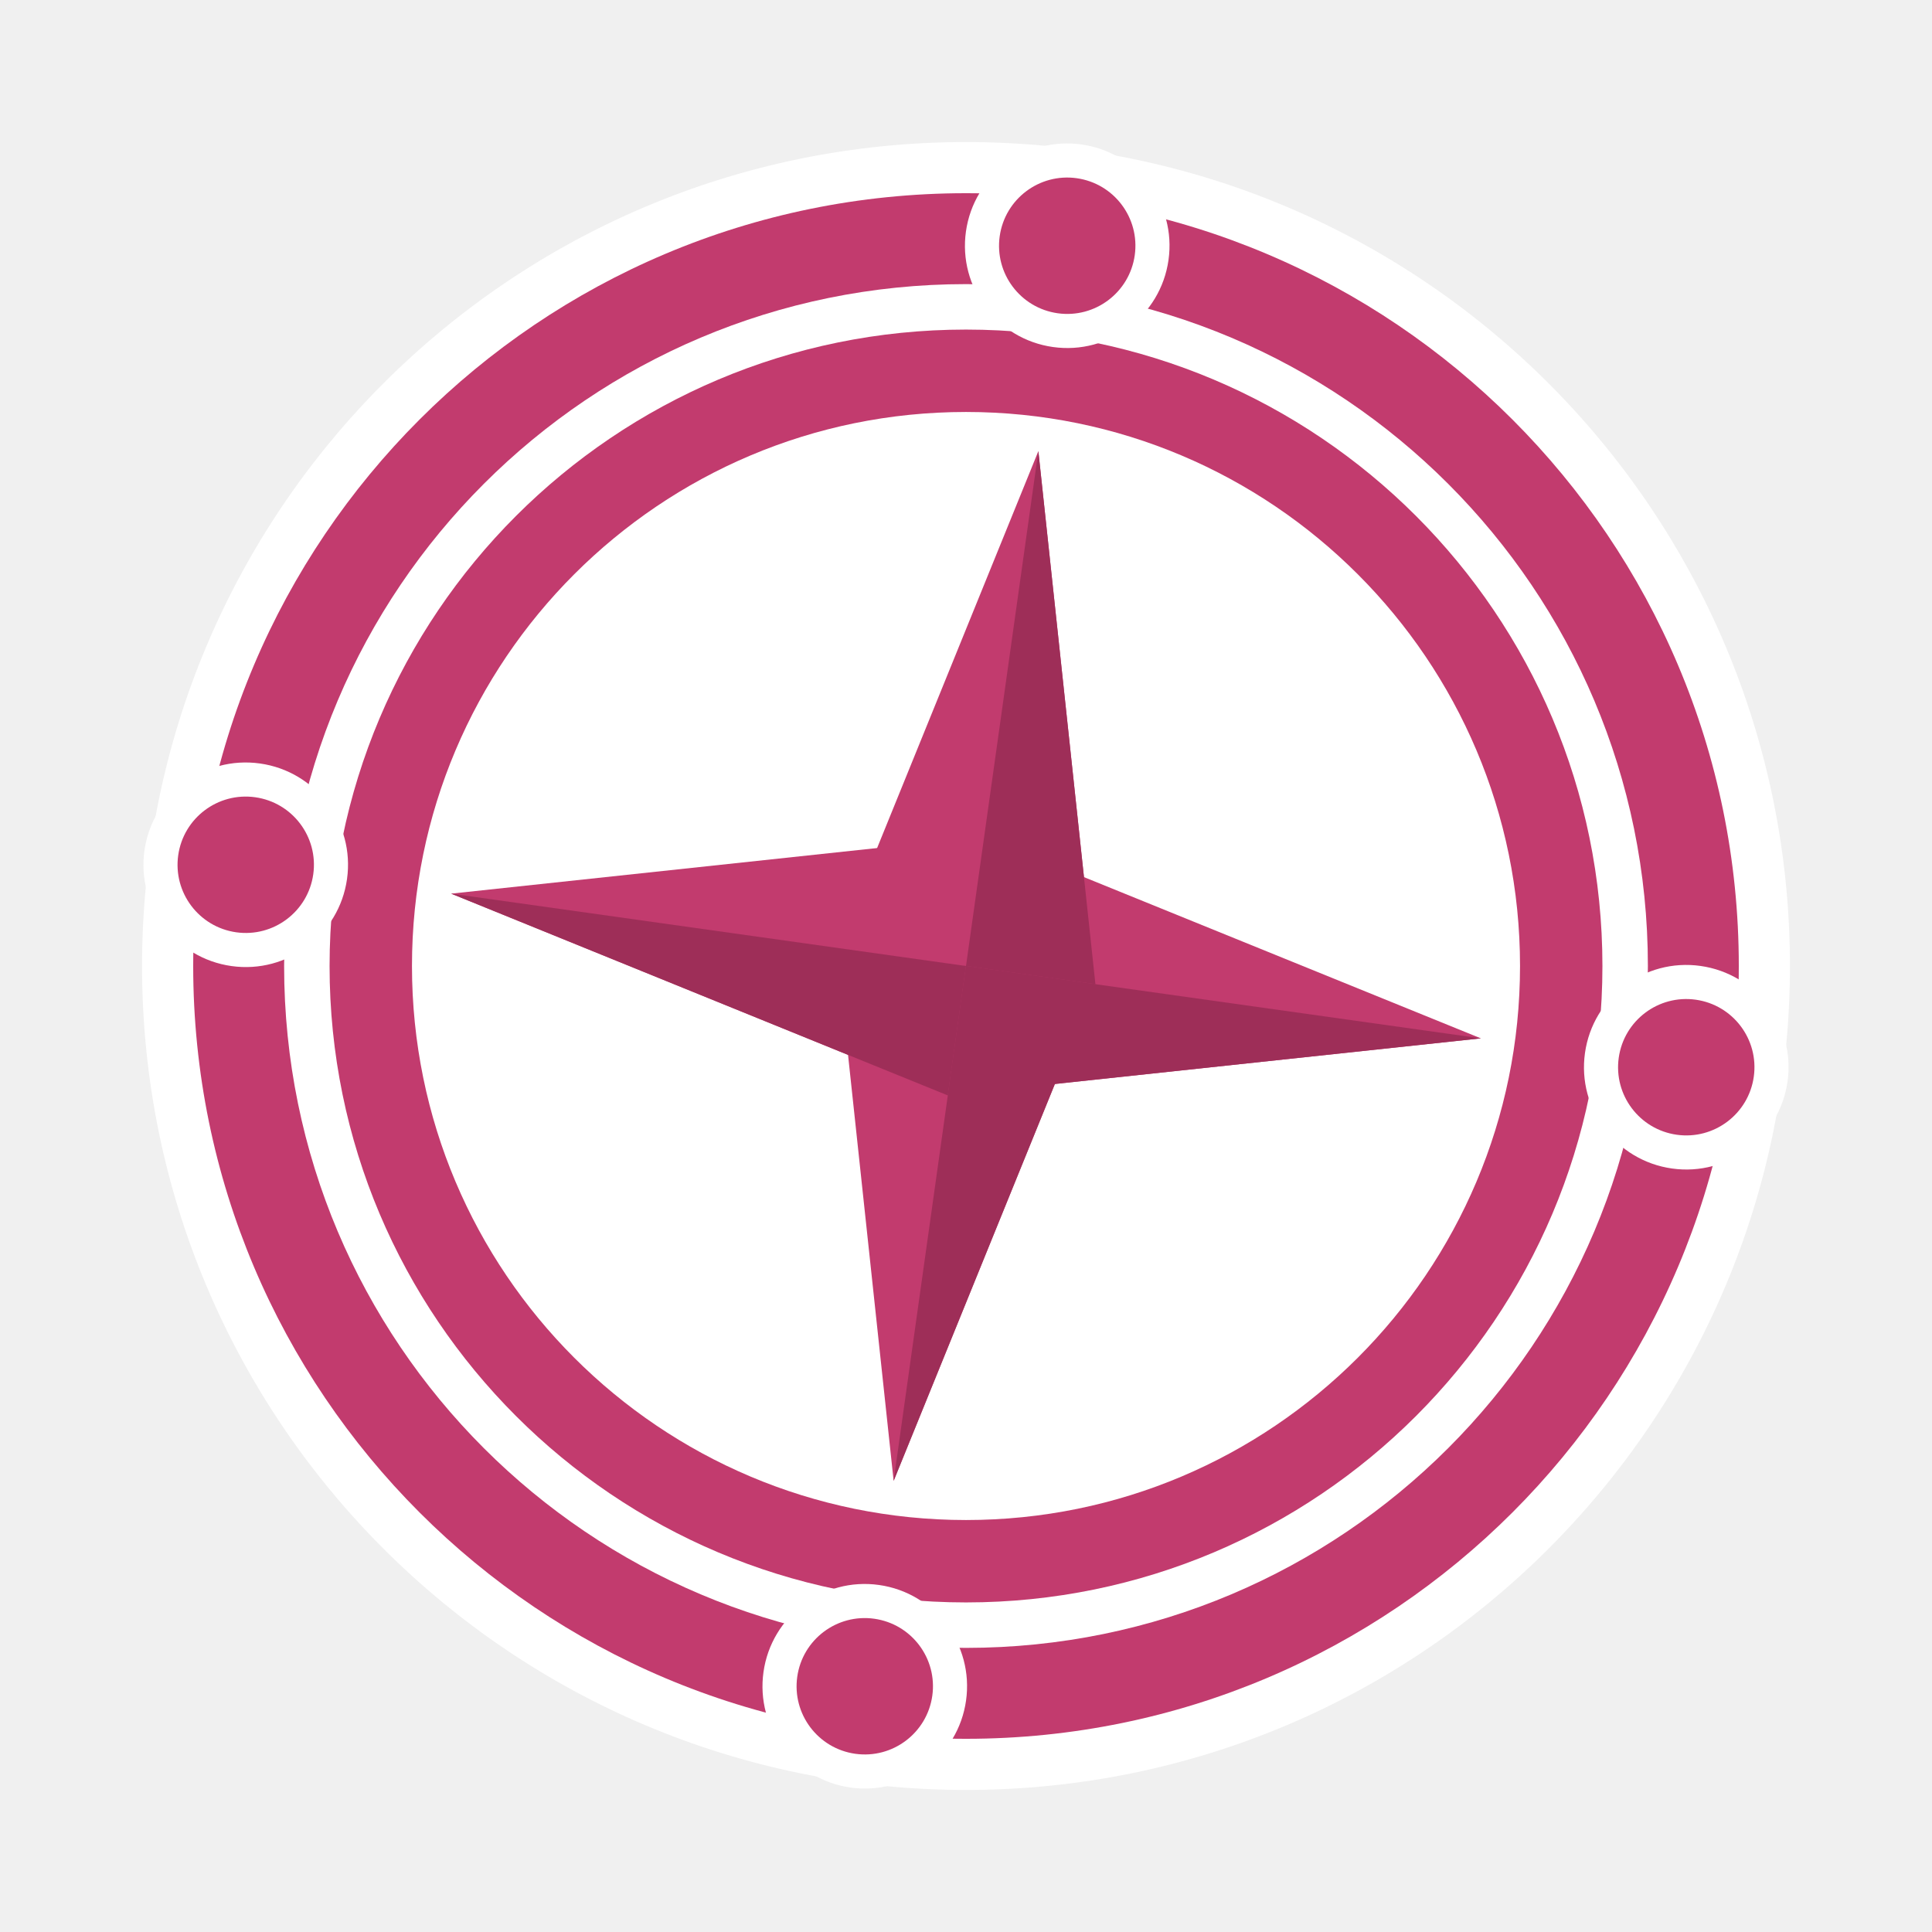
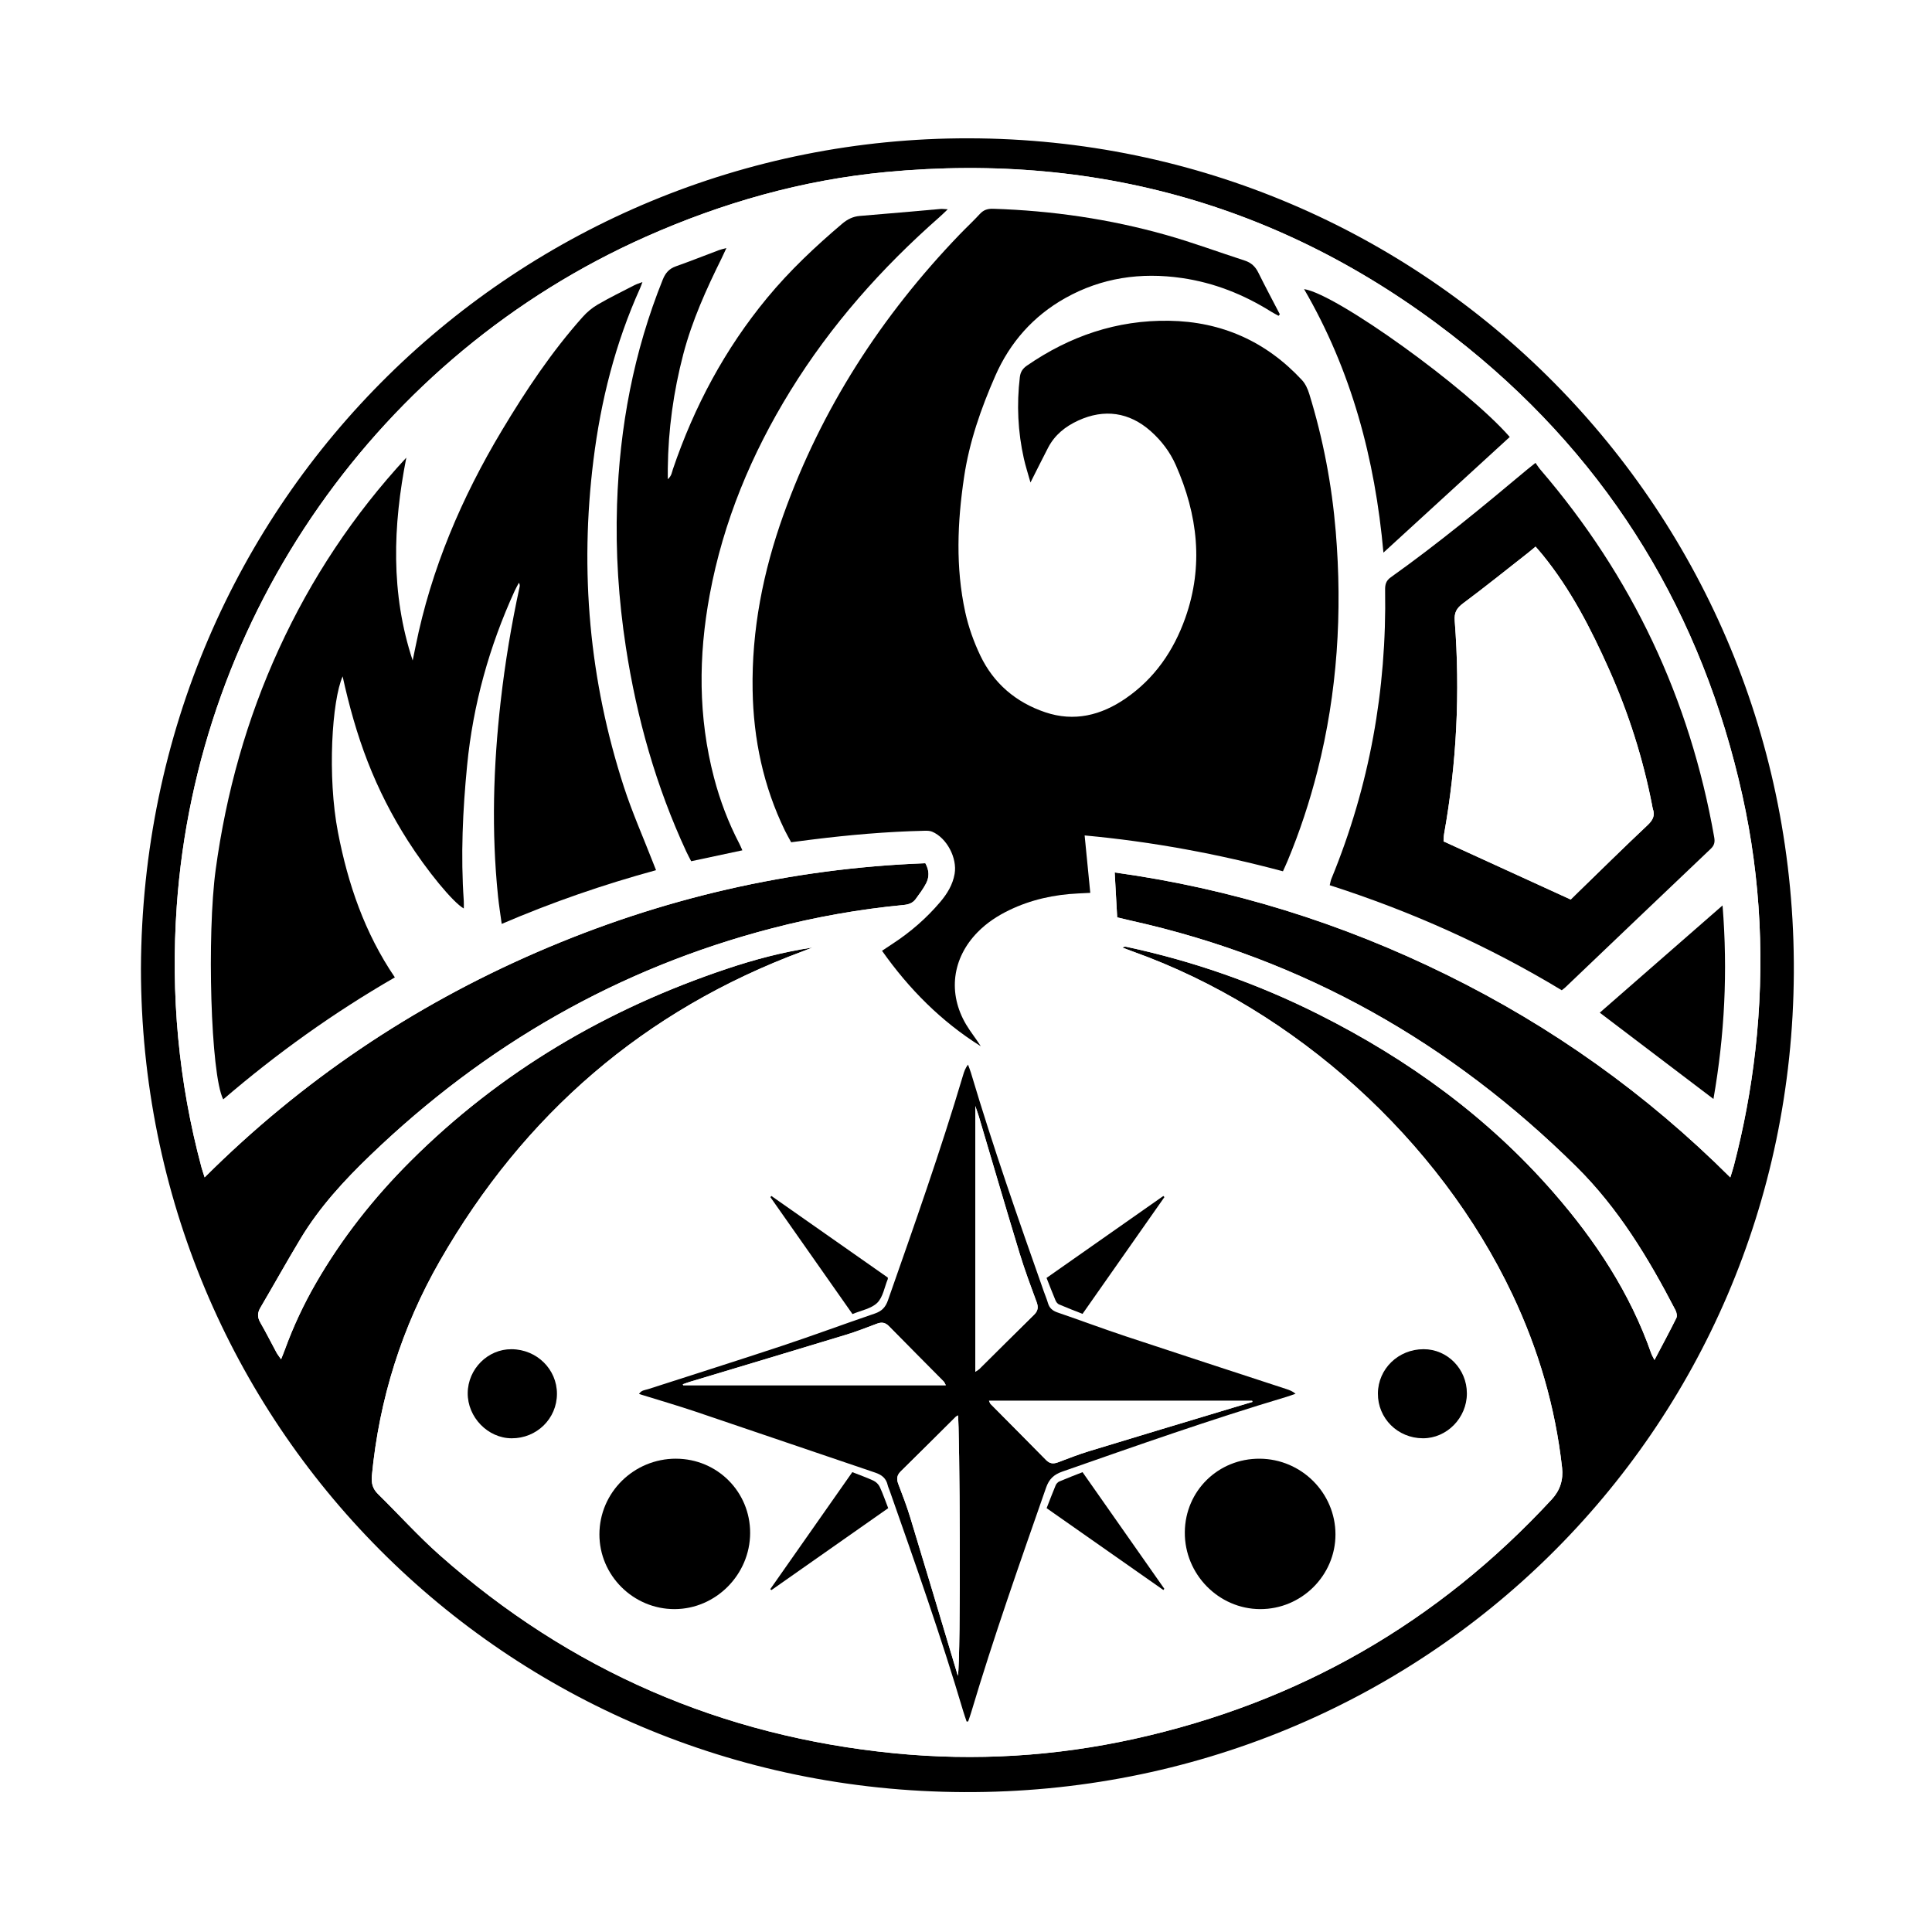
- <svg xmlns="http://www.w3.org/2000/svg" width="100%" viewBox="0 0 680 680" role="img">
-   <g transform="translate(340,340)" style="fill:rgb(0, 0, 0);stroke:none;color:rgb(0, 0, 0);stroke-width:1px;stroke-linecap:butt;stroke-linejoin:miter;opacity:1;font-family:&quot;Anthropic Sans&quot;, -apple-system, BlinkMacSystemFont, &quot;Segoe UI&quot;, sans-serif;font-size:16px;font-weight:400;text-anchor:start;dominant-baseline:auto">
-     <circle cx="0" cy="0" r="290" fill="white" style="fill:rgb(255, 255, 255);stroke:none;color:rgb(0, 0, 0);stroke-width:1px;stroke-linecap:butt;stroke-linejoin:miter;opacity:1;font-family:&quot;Anthropic Sans&quot;, -apple-system, BlinkMacSystemFont, &quot;Segoe UI&quot;, sans-serif;font-size:16px;font-weight:400;text-anchor:start;dominant-baseline:auto" />
-     <circle cx="0" cy="0" r="272" fill="#C23B6E" style="fill:rgb(194, 59, 110);stroke:none;color:rgb(0, 0, 0);stroke-width:1px;stroke-linecap:butt;stroke-linejoin:miter;opacity:1;font-family:&quot;Anthropic Sans&quot;, -apple-system, BlinkMacSystemFont, &quot;Segoe UI&quot;, sans-serif;font-size:16px;font-weight:400;text-anchor:start;dominant-baseline:auto" />
-     <circle cx="0" cy="0" r="240" fill="white" style="fill:rgb(255, 255, 255);stroke:none;color:rgb(0, 0, 0);stroke-width:1px;stroke-linecap:butt;stroke-linejoin:miter;opacity:1;font-family:&quot;Anthropic Sans&quot;, -apple-system, BlinkMacSystemFont, &quot;Segoe UI&quot;, sans-serif;font-size:16px;font-weight:400;text-anchor:start;dominant-baseline:auto" />
-     <circle cx="0" cy="0" r="224" fill="#C23B6E" style="fill:rgb(194, 59, 110);stroke:none;color:rgb(0, 0, 0);stroke-width:1px;stroke-linecap:butt;stroke-linejoin:miter;opacity:1;font-family:&quot;Anthropic Sans&quot;, -apple-system, BlinkMacSystemFont, &quot;Segoe UI&quot;, sans-serif;font-size:16px;font-weight:400;text-anchor:start;dominant-baseline:auto" />
-     <circle cx="0" cy="0" r="195" fill="white" style="fill:rgb(255, 255, 255);stroke:none;color:rgb(0, 0, 0);stroke-width:1px;stroke-linecap:butt;stroke-linejoin:miter;opacity:1;font-family:&quot;Anthropic Sans&quot;, -apple-system, BlinkMacSystemFont, &quot;Segoe UI&quot;, sans-serif;font-size:16px;font-weight:400;text-anchor:start;dominant-baseline:auto" />
-     <g transform="rotate(8)" style="fill:rgb(0, 0, 0);stroke:none;color:rgb(0, 0, 0);stroke-width:1px;stroke-linecap:butt;stroke-linejoin:miter;opacity:1;font-family:&quot;Anthropic Sans&quot;, -apple-system, BlinkMacSystemFont, &quot;Segoe UI&quot;, sans-serif;font-size:16px;font-weight:400;text-anchor:start;dominant-baseline:auto">
-       <circle cx="0" cy="-256" r="36" fill="white" style="fill:rgb(255, 255, 255);stroke:none;color:rgb(0, 0, 0);stroke-width:1px;stroke-linecap:butt;stroke-linejoin:miter;opacity:1;font-family:&quot;Anthropic Sans&quot;, -apple-system, BlinkMacSystemFont, &quot;Segoe UI&quot;, sans-serif;font-size:16px;font-weight:400;text-anchor:start;dominant-baseline:auto" />
-       <circle cx="0" cy="-256" r="24" fill="#C23B6E" style="fill:rgb(194, 59, 110);stroke:none;color:rgb(0, 0, 0);stroke-width:1px;stroke-linecap:butt;stroke-linejoin:miter;opacity:1;font-family:&quot;Anthropic Sans&quot;, -apple-system, BlinkMacSystemFont, &quot;Segoe UI&quot;, sans-serif;font-size:16px;font-weight:400;text-anchor:start;dominant-baseline:auto" />
-       <circle cx="0" cy="256" r="36" fill="white" style="fill:rgb(255, 255, 255);stroke:none;color:rgb(0, 0, 0);stroke-width:1px;stroke-linecap:butt;stroke-linejoin:miter;opacity:1;font-family:&quot;Anthropic Sans&quot;, -apple-system, BlinkMacSystemFont, &quot;Segoe UI&quot;, sans-serif;font-size:16px;font-weight:400;text-anchor:start;dominant-baseline:auto" />
-       <circle cx="0" cy="256" r="24" fill="#C23B6E" style="fill:rgb(194, 59, 110);stroke:none;color:rgb(0, 0, 0);stroke-width:1px;stroke-linecap:butt;stroke-linejoin:miter;opacity:1;font-family:&quot;Anthropic Sans&quot;, -apple-system, BlinkMacSystemFont, &quot;Segoe UI&quot;, sans-serif;font-size:16px;font-weight:400;text-anchor:start;dominant-baseline:auto" />
-       <circle cx="256" cy="0" r="36" fill="white" style="fill:rgb(255, 255, 255);stroke:none;color:rgb(0, 0, 0);stroke-width:1px;stroke-linecap:butt;stroke-linejoin:miter;opacity:1;font-family:&quot;Anthropic Sans&quot;, -apple-system, BlinkMacSystemFont, &quot;Segoe UI&quot;, sans-serif;font-size:16px;font-weight:400;text-anchor:start;dominant-baseline:auto" />
-       <circle cx="256" cy="0" r="24" fill="#C23B6E" style="fill:rgb(194, 59, 110);stroke:none;color:rgb(0, 0, 0);stroke-width:1px;stroke-linecap:butt;stroke-linejoin:miter;opacity:1;font-family:&quot;Anthropic Sans&quot;, -apple-system, BlinkMacSystemFont, &quot;Segoe UI&quot;, sans-serif;font-size:16px;font-weight:400;text-anchor:start;dominant-baseline:auto" />
-       <circle cx="-256" cy="0" r="36" fill="white" style="fill:rgb(255, 255, 255);stroke:none;color:rgb(0, 0, 0);stroke-width:1px;stroke-linecap:butt;stroke-linejoin:miter;opacity:1;font-family:&quot;Anthropic Sans&quot;, -apple-system, BlinkMacSystemFont, &quot;Segoe UI&quot;, sans-serif;font-size:16px;font-weight:400;text-anchor:start;dominant-baseline:auto" />
-       <circle cx="-256" cy="0" r="24" fill="#C23B6E" style="fill:rgb(194, 59, 110);stroke:none;color:rgb(0, 0, 0);stroke-width:1px;stroke-linecap:butt;stroke-linejoin:miter;opacity:1;font-family:&quot;Anthropic Sans&quot;, -apple-system, BlinkMacSystemFont, &quot;Segoe UI&quot;, sans-serif;font-size:16px;font-weight:400;text-anchor:start;dominant-baseline:auto" />
-       <polygon points="0,-188 -52,0 0,188 52,0" fill="white" stroke="white" stroke-width="12" stroke-linejoin="round" style="fill:rgb(255, 255, 255);stroke:rgb(255, 255, 255);color:rgb(0, 0, 0);stroke-width:12px;stroke-linecap:butt;stroke-linejoin:round;opacity:1;font-family:&quot;Anthropic Sans&quot;, -apple-system, BlinkMacSystemFont, &quot;Segoe UI&quot;, sans-serif;font-size:16px;font-weight:400;text-anchor:start;dominant-baseline:auto" />
-       <polygon points="-188,0 0,-52 188,0 0,52" fill="white" stroke="white" stroke-width="12" stroke-linejoin="round" style="fill:rgb(255, 255, 255);stroke:rgb(255, 255, 255);color:rgb(0, 0, 0);stroke-width:12px;stroke-linecap:butt;stroke-linejoin:round;opacity:1;font-family:&quot;Anthropic Sans&quot;, -apple-system, BlinkMacSystemFont, &quot;Segoe UI&quot;, sans-serif;font-size:16px;font-weight:400;text-anchor:start;dominant-baseline:auto" />
-       <polygon points="0,-183 -46,0 0,183 46,0" fill="#C23B6E" style="fill:rgb(194, 59, 110);stroke:none;color:rgb(0, 0, 0);stroke-width:1px;stroke-linecap:butt;stroke-linejoin:miter;opacity:1;font-family:&quot;Anthropic Sans&quot;, -apple-system, BlinkMacSystemFont, &quot;Segoe UI&quot;, sans-serif;font-size:16px;font-weight:400;text-anchor:start;dominant-baseline:auto" />
-       <polygon points="-183,0 0,-46 183,0 0,46" fill="#C23B6E" style="fill:rgb(194, 59, 110);stroke:none;color:rgb(0, 0, 0);stroke-width:1px;stroke-linecap:butt;stroke-linejoin:miter;opacity:1;font-family:&quot;Anthropic Sans&quot;, -apple-system, BlinkMacSystemFont, &quot;Segoe UI&quot;, sans-serif;font-size:16px;font-weight:400;text-anchor:start;dominant-baseline:auto" />
-       <polygon points="0,-183 46,0 0,0" fill="#9E2E58" style="fill:rgb(158, 46, 88);stroke:none;color:rgb(0, 0, 0);stroke-width:1px;stroke-linecap:butt;stroke-linejoin:miter;opacity:1;font-family:&quot;Anthropic Sans&quot;, -apple-system, BlinkMacSystemFont, &quot;Segoe UI&quot;, sans-serif;font-size:16px;font-weight:400;text-anchor:start;dominant-baseline:auto" />
-       <polygon points="0,183 46,0 0,0" fill="#9E2E58" style="fill:rgb(158, 46, 88);stroke:none;color:rgb(0, 0, 0);stroke-width:1px;stroke-linecap:butt;stroke-linejoin:miter;opacity:1;font-family:&quot;Anthropic Sans&quot;, -apple-system, BlinkMacSystemFont, &quot;Segoe UI&quot;, sans-serif;font-size:16px;font-weight:400;text-anchor:start;dominant-baseline:auto" />
-       <polygon points="183,0 0,46 0,0" fill="#9E2E58" style="fill:rgb(158, 46, 88);stroke:none;color:rgb(0, 0, 0);stroke-width:1px;stroke-linecap:butt;stroke-linejoin:miter;opacity:1;font-family:&quot;Anthropic Sans&quot;, -apple-system, BlinkMacSystemFont, &quot;Segoe UI&quot;, sans-serif;font-size:16px;font-weight:400;text-anchor:start;dominant-baseline:auto" />
-       <polygon points="-183,0 0,46 0,0" fill="#9E2E58" style="fill:rgb(158, 46, 88);stroke:none;color:rgb(0, 0, 0);stroke-width:1px;stroke-linecap:butt;stroke-linejoin:miter;opacity:1;font-family:&quot;Anthropic Sans&quot;, -apple-system, BlinkMacSystemFont, &quot;Segoe UI&quot;, sans-serif;font-size:16px;font-weight:400;text-anchor:start;dominant-baseline:auto" />
-     </g>
-   </g>
+ <svg xmlns="http://www.w3.org/2000/svg" id="_图层_1" data-name="图层 1" viewBox="0 0 1071.91 1071.91">
+   <defs>
+     <style>
+       .cls-1, .cls-2 {
+         stroke-width: 0px;
+       }
+ 
+       .cls-2 {
+         fill: #fff;
+       }
+     </style>
+   </defs>
+   <path class="cls-2" d="m0,0h1071.91v1071.91H0C0,714.61,0,357.3,0,0Zm78.2,537.39c.16,252.08,201.29,455.78,456.58,456.9,253.81,1.11,459.08-199.34,460.47-454.53,1.39-256.07-203.46-462.67-457.84-463.02-248.03-.34-458.09,198.15-459.21,460.65Z" />
+   <path class="cls-1" d="m78.2,537.39c1.11-262.5,211.17-461,459.21-460.65,254.38.35,459.23,206.95,457.84,463.02-1.38,255.19-206.65,455.64-460.47,454.53-255.29-1.12-456.41-204.82-456.58-456.9Zm372.48-11.67c-1.76.69-3.52,1.41-5.29,2.06-88.03,32.7-154.74,90.56-201.3,171.7-21.16,36.87-33.68,76.76-37.77,119.21-.4,4.2.43,7.31,3.45,10.26,11.44,11.22,22.19,23.22,34.16,33.82,72.2,63.95,156.45,100.55,252.45,109.98,44.76,4.4,89.17,1.68,133.04-8.02,91-20.12,168.25-64.41,231.55-132.89q6.85-7.41,5.7-17.56c-3.74-33.56-13.09-65.51-27.53-96.01-40.65-85.86-120.47-158.07-210.29-190.25-2.05-.73-4.07-1.52-6.11-2.28.92-.59,1.62-.57,2.28-.43,37.15,7.93,72.71,20.42,106.65,37.48,49.56,24.91,93.76,56.93,130.34,98.92,23.19,26.62,42.41,55.7,54.17,89.28.32.91.86,1.75,1.76,3.54,4.34-8.24,8.39-15.71,12.15-23.32.55-1.11.12-3.1-.52-4.34-14.97-28.86-31.61-56.46-55.02-79.61-69.48-68.72-151.17-115.13-246.81-136.43-2.67-.59-5.33-1.26-7.9-1.87-.47-8.37-.91-16.31-1.39-24.92,64.76,8.95,125.91,28.07,184.12,56.72,58.4,28.74,110.79,66,157.44,112.48.85-2.78,1.46-4.55,1.93-6.36,5.5-21.11,9.51-42.47,11.95-64.17,5.34-47.54,3.16-94.75-7.18-141.38-22.24-100.36-72.79-183.99-152.61-248.67-93.97-76.16-202-108.66-322.63-97.21-46.29,4.39-90.63,17-133.14,35.89C210.29,197.14,109.43,341.01,98.07,502.66c-3.45,49.11.95,97.47,13.73,145.04.43,1.61,1,3.17,1.74,5.52,53.81-53.63,115.2-94.89,184.15-124.84,68.89-29.93,140.83-46.61,215.71-49.45,2.34,4.19,2.14,7.84.41,11.2-1.58,3.06-3.72,5.84-5.75,8.65-1.63,2.24-3.92,3.06-6.74,3.32-24.67,2.35-49,6.7-72.98,12.93-85.39,22.21-159.25,64.8-222.75,125.81-14.64,14.07-28.31,28.9-38.82,46.35-7.64,12.68-14.83,25.62-22.33,38.38-1.7,2.89-1.66,5.35.02,8.25,3.14,5.43,5.93,11.05,8.92,16.56.61,1.13,1.45,2.15,2.57,3.77.89-2.24,1.54-3.8,2.12-5.39,4.66-12.8,10.42-25.09,17.23-36.89,14.38-24.92,32.06-47.29,52.38-67.58,49.9-49.82,109.05-84.51,175.69-106.82,15.35-5.14,30.98-9.29,47.31-11.76Z" />
+   <path class="cls-2" d="m450.68,525.72c-16.33,2.48-31.96,6.62-47.31,11.76-66.64,22.31-125.79,57-175.69,106.82-20.32,20.28-38,42.66-52.38,67.58-6.81,11.8-12.57,24.08-17.23,36.89-.58,1.59-1.24,3.15-2.12,5.39-1.12-1.63-1.96-2.64-2.57-3.77-2.99-5.51-5.79-11.14-8.92-16.56-1.68-2.9-1.72-5.36-.02-8.25,7.5-12.76,14.7-25.7,22.33-38.38,10.51-17.45,24.17-32.29,38.82-46.35,63.5-61.01,137.36-103.6,222.75-125.81,23.98-6.24,48.31-10.58,72.98-12.93,2.82-.27,5.12-1.08,6.74-3.32,2.03-2.8,4.18-5.59,5.75-8.65,1.73-3.36,1.93-7.01-.41-11.2-74.88,2.84-146.82,19.52-215.71,49.45-68.95,29.95-130.34,71.22-184.15,124.84-.74-2.34-1.31-3.91-1.74-5.52-12.77-47.57-17.18-95.93-13.73-145.04,11.36-161.65,112.22-305.52,260.26-371.3,42.52-18.89,86.85-31.5,133.14-35.89,120.63-11.45,228.66,21.05,322.63,97.21,79.82,64.68,130.37,148.31,152.61,248.67,10.34,46.63,12.52,93.84,7.18,141.38-2.44,21.69-6.44,43.06-11.95,64.17-.47,1.81-1.08,3.59-1.93,6.36-46.64-46.48-99.04-83.75-157.44-112.48-58.22-28.65-119.37-47.76-184.12-56.72.48,8.61.92,16.55,1.39,24.92,2.57.61,5.23,1.28,7.9,1.87,95.64,21.3,177.33,67.7,246.81,136.43,23.41,23.15,40.05,50.76,55.02,79.61.64,1.24,1.07,3.23.52,4.34-3.76,7.61-7.81,15.08-12.15,23.32-.9-1.79-1.44-2.63-1.76-3.54-11.75-33.59-30.97-62.66-54.17-89.28-36.59-41.99-80.78-74.01-130.34-98.92-33.94-17.06-69.5-29.55-106.65-37.48-.67-.14-1.36-.16-2.28.43,2.04.76,4.06,1.55,6.11,2.28,89.83,32.18,169.64,104.39,210.29,190.25,14.44,30.5,23.79,62.45,27.53,96.01q1.13,10.15-5.7,17.56c-63.31,68.48-140.56,112.77-231.55,132.89-43.86,9.7-88.28,12.41-133.04,8.02-96-9.43-180.25-46.03-252.45-109.98-11.98-10.61-22.72-22.6-34.16-33.82-3.02-2.96-3.85-6.07-3.45-10.26,4.08-42.45,16.61-82.35,37.77-119.21,46.56-81.14,113.28-139,201.3-171.7,1.77-.66,3.53-1.37,5.29-2.06Zm121.05-258.05c3.64-7.2,6.63-13.28,9.76-19.28,3.69-7.09,9.52-11.77,16.74-15.08,14.43-6.62,28.3-4.67,40.23,5.93,5.96,5.29,10.7,11.57,13.89,18.79,12.19,27.61,15.54,55.92,5.25,84.88-6.45,18.16-17.01,33.54-33.09,44.6-13.63,9.38-28.5,13.11-44.61,7.67-16.24-5.48-28.61-15.96-36.01-31.45-3.65-7.63-6.58-15.83-8.37-24.09-5.41-24.83-4.37-49.85-.66-74.84,2.91-19.64,9.42-38.22,17.33-56.27,8.13-18.54,21.1-33.21,38.84-43.16,20.17-11.31,41.93-14.42,64.69-11.12,17.86,2.59,34.25,9.1,49.5,18.65,1.33.83,2.74,1.54,4.12,2.31.24-.28.48-.56.72-.84-4-7.71-8.1-15.37-11.95-23.16-1.65-3.34-3.96-5.49-7.53-6.64-14.57-4.7-28.95-10.06-43.67-14.21-31.31-8.83-63.31-13.49-95.84-14.52-3.01-.1-5.29.55-7.38,2.82-3.65,3.97-7.63,7.65-11.37,11.54-43.32,45.08-76.57,96.51-97.68,155.51-11.24,31.42-17.67,63.77-17.08,97.29.48,27.19,5.97,53.25,17.91,77.81,1.05,2.16,2.27,4.25,3.47,6.48,3.92-.51,7.53-.99,11.14-1.44,20.93-2.61,41.92-4.47,63.01-4.93,1.37-.03,2.87,0,4.09.52,8.12,3.43,13.97,14.59,12.46,23.39-1.04,6.05-4.13,11.06-8.01,15.63-7.6,8.96-16.39,16.6-26.22,23.04-1.87,1.23-3.74,2.48-6.05,4.01,15.06,21.35,32.9,39.24,54.78,52.96-2.58-4.13-5.65-7.87-8.1-11.99-10.32-17.39-7.81-36.88,6.36-51.31,5.07-5.17,11.01-9.06,17.49-12.19,12.11-5.86,24.96-8.64,38.33-9.28,2.02-.1,4.03-.21,6.67-.34-1.08-10.97-2.09-21.25-3.13-31.85,37.65,3.47,74,10.27,110.03,19.89.99-2.21,1.8-3.92,2.53-5.67,6.8-16.26,12.29-32.97,16.63-50.05,11.09-43.68,13.86-88.02,10.13-132.81-2.16-25.95-7.02-51.42-14.69-76.32-.84-2.74-2.16-5.64-4.07-7.7-19.87-21.4-44.53-32.43-73.72-32.88-29.01-.45-55.14,8.53-78.9,24.93-2.34,1.61-3.54,3.5-3.88,6.36-1.81,15.21-1.11,30.27,2.24,45.2.94,4.17,2.27,8.25,3.66,13.22Zm-215.3-111.19c-1.94.75-3.23,1.12-4.4,1.72-6.81,3.51-13.7,6.88-20.33,10.72-3.09,1.79-5.99,4.21-8.38,6.88-17.25,19.32-31.54,40.79-44.82,62.93-22.38,37.32-39.27,76.87-47.9,119.72-.54,2.67-1.1,5.33-1.65,8-12.32-37.22-10.98-74.71-3.53-112.54-29.28,31.63-52.73,66.99-70.64,106.04-17.92,39.08-29.33,79.98-35.13,122.58-4.86,35.71-2.85,113.7,4.19,127.41,29.58-25.41,61.1-47.99,95.22-67.68-16.76-24.65-26.03-51.85-31.56-80.47-6.01-31.1-3.34-73.15,2.59-86.54,3.59,16.34,7.97,32.09,13.92,47.37,5.96,15.31,13.37,29.88,22.21,43.73,10.73,16.83,25.15,34.37,31.09,37.68,0-1.49.08-2.86-.01-4.21-1.75-25.11-.59-50.14,1.85-75.16,3.3-33.81,12.29-66.01,26.38-96.84.7-1.54,1.57-3.01,2.36-4.51.5.85.56,1.54.42,2.18-4.6,21.12-8.13,42.42-10.56,63.9-4.07,35.95-5.15,71.95-1.43,108,.51,4.92,1.3,9.81,2.03,15.19,28.24-12.11,56.49-21.84,85.62-29.8-.68-1.72-1.19-2.99-1.69-4.27-5.42-13.96-11.52-27.69-16.14-41.91-19.2-59.09-24.56-119.57-16.92-181.2,4.1-33.04,12.15-65.03,25.88-95.46.4-.89.7-1.82,1.32-3.46Zm510.07,392.92c.96-.77,1.52-1.17,2.01-1.63,26.86-25.62,53.68-51.26,80.6-76.81,2.04-1.94,2.44-3.72,1.97-6.43-13.48-76.79-45.58-144.75-96.37-203.9-1-1.16-1.81-2.48-2.78-3.82-2.14,1.71-3.51,2.76-4.82,3.86-24.58,20.59-49.3,41.01-75.45,59.61-2.69,1.91-3.21,4.04-3.16,7.04.92,55.42-8.69,108.89-29.79,160.22-.43,1.05-.59,2.21-.94,3.58,45.25,14.52,88.04,33.71,128.74,58.28Zm-330.19,405.74c.28-.03.57-.05.85-.08.54-1.58,1.13-3.14,1.6-4.74,12.54-42.08,27.16-83.46,41.61-124.9,1.65-4.72,4.22-7.28,8.99-8.95,41.25-14.43,82.47-28.94,124.36-41.46,1.72-.51,3.4-1.16,5.1-1.75-1.83-1.5-3.58-2.09-5.34-2.67-29.61-9.71-59.25-19.34-88.82-29.16-12.72-4.23-25.28-8.92-37.96-13.27-2.73-.94-4.47-2.43-5.27-5.2-.63-2.17-1.53-4.26-2.28-6.39-14.2-40.24-28.28-80.51-40.46-121.42-.45-1.52-1.08-2.99-1.62-4.49-1.51,2.02-2.15,3.96-2.74,5.92-12.51,42.08-27.15,83.46-41.67,124.87-1.35,3.84-3.44,6-7.26,7.31-17.14,5.84-34.11,12.16-51.29,17.86-24.78,8.23-49.7,16.06-74.54,24.11-1.67.54-3.73.51-5.01,2.66,10.77,3.35,21.3,6.4,31.68,9.9,33.16,11.18,66.24,22.56,99.4,33.75,3.65,1.23,6.05,3.17,6.89,6.97.22,1.01.71,1.96,1.06,2.95,14.26,40.58,28.61,81.14,40.82,122.4.57,1.94,1.27,3.85,1.91,5.77Zm-124.44-483.37c-.73-1.6-1.17-2.7-1.71-3.74-6.07-11.64-10.68-23.84-14.01-36.52-8.84-33.66-8.7-67.57-2.38-101.58,7.54-40.59,23.13-78.04,44.73-113.07,22.51-36.5,50.64-68.18,82.76-96.43,1.36-1.2,2.64-2.48,4.56-4.3-2.01-.1-3.02-.27-4.01-.18-14.92,1.29-29.82,2.69-44.74,3.87-3.88.31-6.94,1.88-9.8,4.31-14.9,12.64-29.11,26-41.58,41.09-23.47,28.4-40.53,60.34-52.36,95.16-.56,1.66-.67,3.63-2.83,5.51,0-2.52-.02-4.2,0-5.89.23-21.53,3.15-42.69,8.61-63.53,4.89-18.65,12.78-36.07,21.3-53.26.78-1.57,1.49-3.18,2.6-5.56-2.12.58-3.13.77-4.08,1.13-7.98,3-15.91,6.16-23.95,9-3.77,1.33-5.79,3.7-7.27,7.38-16.12,40.06-23.96,81.77-25.36,124.8-.86,26.55.88,52.94,4.91,79.18,6.03,39.3,16.75,77.23,33.52,113.37.8,1.71,1.71,3.37,2.7,5.32,9.48-2.02,18.75-4,28.39-6.05Zm355.69-165.19c23.8-21.8,46.94-42.98,70.06-64.15-23.66-27.14-96.11-79.33-114.1-82.03,26.25,45.13,39.35,94.02,44.03,146.17Zm-392.49,502.74c-23.44-.04-42.49,18.77-42.51,41.98-.02,22.81,18.84,41.54,41.75,41.47,22.85-.07,41.78-19.14,41.87-42.17.09-22.86-18.21-41.23-41.12-41.27Zm323.87,0c-23.03-.16-41.38,17.82-41.58,40.75-.2,23.3,18.74,42.64,41.83,42.69,22.92.05,41.78-18.68,41.75-41.47-.03-22.99-18.86-41.81-42-41.97Zm251.71-199.6c6.2-35.36,8-70.71,5.05-107.36-23.36,20.4-45.86,40.06-68.11,59.49,20.87,15.84,41.74,31.69,63.06,47.87Zm-136.8,163.38c0-13.52-10.77-24.53-24-24.53-14.01,0-25.26,10.89-25.36,24.55-.1,13.78,10.96,24.81,24.94,24.87,13.28.05,24.42-11.3,24.42-24.88Zm-530.01,24.89c13.95.08,25.14-10.89,25.16-24.67.02-13.64-11.17-24.65-25.17-24.75-13.17-.1-24.21,10.94-24.33,24.32-.12,13.4,11.15,25.03,24.34,25.1Zm208.73-89.17c-21.65-15.18-43.12-30.23-64.59-45.28-.18.22-.36.44-.53.66,15.14,21.56,30.27,43.12,45.54,64.87,4.79-2.04,10.4-2.98,13.73-6.25,3.19-3.13,4-8.68,5.85-13.17.06-.15,0-.34,0-.83Zm153.48-44.64c-.2-.2-.39-.41-.59-.61-21.53,15.1-43.06,30.2-64.79,45.45,1.61,4.09,3.21,8.3,4.96,12.44.37.88,1.1,1.9,1.93,2.25,4.41,1.89,8.9,3.6,13.07,5.25,15.38-21.93,30.4-43.36,45.43-64.78Zm-45.43,152.62c-4.22,1.67-8.57,3.32-12.85,5.14-.85.36-1.69,1.27-2.05,2.13-1.79,4.27-3.43,8.62-5.02,12.7,21.85,15.32,43.31,30.36,64.77,45.4.17-.23.35-.46.52-.68-15.06-21.47-30.12-42.94-45.37-64.69Zm-127.73-.02c-15.34,21.87-30.42,43.39-45.51,64.9.21.17.43.35.64.52,21.56-15.13,43.12-30.25,64.79-45.46-1.58-4.06-2.93-8.01-4.68-11.77-.65-1.4-2.05-2.79-3.45-3.45-3.75-1.77-7.69-3.14-11.78-4.75Z" />
+   <path class="cls-1" d="m571.73,267.68c-1.39-4.96-2.72-9.05-3.66-13.22-3.35-14.93-4.05-29.99-2.24-45.2.34-2.86,1.54-4.74,3.88-6.36,23.76-16.39,49.88-25.37,78.9-24.93,29.19.45,53.84,11.48,73.72,32.88,1.92,2.06,3.23,4.96,4.07,7.7,7.67,24.9,12.53,50.37,14.69,76.32,3.73,44.8.96,89.13-10.13,132.81-4.34,17.08-9.83,33.79-16.63,50.05-.73,1.74-1.54,3.45-2.53,5.67-36.03-9.62-72.38-16.42-110.03-19.89,1.04,10.6,2.05,20.88,3.13,31.85-2.64.14-4.65.25-6.67.34-13.37.63-26.22,3.42-38.33,9.28-6.48,3.13-12.42,7.02-17.49,12.19-14.16,14.43-16.68,33.92-6.36,51.31,2.45,4.12,5.52,7.87,8.1,11.99-21.88-13.72-39.72-31.62-54.78-52.96,2.31-1.53,4.17-2.78,6.05-4.01,9.83-6.44,18.62-14.07,26.22-23.04,3.87-4.57,6.96-9.58,8.01-15.63,1.52-8.8-4.34-19.95-12.46-23.39-1.22-.52-2.72-.55-4.09-.52-21.1.46-42.08,2.32-63.01,4.93-3.61.45-7.21.93-11.14,1.44-1.2-2.24-2.42-4.32-3.47-6.48-11.94-24.56-17.43-50.63-17.91-77.81-.59-33.52,5.84-65.87,17.08-97.29,21.11-59,54.36-110.43,97.68-155.51,3.74-3.89,7.72-7.57,11.37-11.54,2.09-2.27,4.37-2.92,7.38-2.82,32.53,1.03,64.54,5.68,95.84,14.52,14.72,4.15,29.1,9.51,43.67,14.21,3.56,1.15,5.87,3.3,7.53,6.64,3.85,7.79,7.95,15.45,11.95,23.16-.24.28-.48.56-.72.84-1.37-.77-2.78-1.48-4.12-2.31-15.25-9.55-31.64-16.06-49.5-18.65-22.76-3.3-44.52-.19-64.69,11.12-17.74,9.95-30.71,24.62-38.84,43.16-7.92,18.04-14.42,36.62-17.33,56.27-3.71,24.99-4.75,50.01.66,74.84,1.8,8.26,4.73,16.46,8.37,24.09,7.4,15.48,19.77,25.97,36.01,31.45,16.11,5.44,30.99,1.7,44.61-7.67,16.08-11.06,26.64-26.44,33.09-44.6,10.29-28.96,6.94-57.27-5.25-84.88-3.19-7.22-7.93-13.5-13.89-18.79-11.93-10.6-25.8-12.55-40.23-5.93-7.22,3.31-13.04,7.99-16.74,15.08-3.13,6-6.12,12.08-9.76,19.28Z" />
+   <path class="cls-1" d="m356.43,156.49c-.62,1.64-.92,2.57-1.32,3.46-13.73,30.44-21.78,62.42-25.88,95.46-7.65,61.63-2.28,122.11,16.92,181.2,4.62,14.22,10.72,27.96,16.14,41.91.5,1.28,1.01,2.55,1.69,4.27-29.13,7.96-57.38,17.69-85.62,29.8-.73-5.39-1.52-10.27-2.03-15.19-3.72-36.05-2.64-72.05,1.43-108,2.43-21.48,5.96-42.78,10.56-63.9.14-.64.08-1.33-.42-2.18-.79,1.5-1.65,2.97-2.36,4.51-14.09,30.84-23.08,63.03-26.38,96.84-2.44,25.03-3.6,50.05-1.85,75.16.09,1.35.01,2.71.01,4.21-5.94-3.31-20.36-20.85-31.09-37.68-8.83-13.85-16.25-28.42-22.21-43.73-5.95-15.28-10.33-31.03-13.92-47.37-5.93,13.38-8.6,55.44-2.59,86.54,5.53,28.62,14.8,55.82,31.56,80.47-34.12,19.68-65.63,42.27-95.22,67.68-7.04-13.71-9.05-91.69-4.19-127.41,5.8-42.61,17.21-83.51,35.13-122.58,17.91-39.04,41.36-74.4,70.64-106.04-7.45,37.83-8.79,75.32,3.53,112.54.55-2.67,1.12-5.33,1.65-8,8.62-42.84,25.52-82.39,47.9-119.72,13.28-22.14,27.57-43.61,44.82-62.93,2.39-2.67,5.28-5.09,8.38-6.88,6.62-3.84,13.52-7.21,20.33-10.72,1.17-.6,2.46-.97,4.4-1.72Z" />
+   <path class="cls-1" d="m866.5,549.41c-40.7-24.57-83.49-43.76-128.74-58.28.35-1.38.51-2.54.94-3.58,21.1-51.33,30.72-104.8,29.79-160.22-.05-3,.47-5.13,3.16-7.04,26.15-18.6,50.87-39.02,75.45-59.61,1.32-1.1,2.68-2.15,4.82-3.86.97,1.34,1.78,2.66,2.78,3.82,50.79,59.15,82.89,127.11,96.37,203.9.48,2.71.08,4.48-1.97,6.43-26.91,25.55-53.74,51.2-80.6,76.81-.49.47-1.06.86-2.01,1.63Zm-14.53-246.14c-1.61,1.32-2.92,2.45-4.27,3.52-11.93,9.34-23.73,18.86-35.88,27.9-3.61,2.69-5.08,5.08-4.71,9.77,3.06,39.62,1.08,79.02-5.88,118.16-.26,1.48-.24,3.01-.33,4.19,23.73,10.85,46.96,21.48,70.56,32.27,1.2-1.18,2.54-2.52,3.9-3.84,12.87-12.5,25.65-25.11,38.71-37.4,2.91-2.74,4.27-5.24,2.98-9.03-.22-.65-.3-1.36-.43-2.04-5.07-26.09-13.11-51.27-23.94-75.52-10.03-22.47-21.24-44.29-36.89-63.52-1.19-1.47-2.45-2.88-3.82-4.46Z" />
+   <path class="cls-1" d="m536.31,955.14c-.64-1.92-1.34-3.83-1.91-5.77-12.22-41.26-26.56-81.82-40.82-122.4-.35-.99-.83-1.94-1.06-2.95-.84-3.8-3.24-5.74-6.89-6.97-33.15-11.19-66.24-22.57-99.4-33.75-10.38-3.5-20.91-6.55-31.68-9.9,1.28-2.15,3.34-2.12,5.01-2.66,24.84-8.04,49.76-15.88,74.54-24.11,17.18-5.7,34.16-12.02,51.29-17.86,3.83-1.31,5.92-3.46,7.26-7.31,14.52-41.42,29.16-82.79,41.67-124.87.58-1.96,1.22-3.91,2.74-5.92.54,1.49,1.17,2.97,1.62,4.49,12.18,40.91,26.27,81.18,40.46,121.42.75,2.13,1.65,4.22,2.28,6.39.8,2.77,2.54,4.26,5.27,5.2,12.68,4.34,25.24,9.04,37.96,13.27,29.57,9.83,59.21,19.45,88.82,29.16,1.76.58,3.51,1.17,5.34,2.67-1.7.59-3.38,1.23-5.1,1.75-41.89,12.52-83.11,27.03-124.36,41.46-4.77,1.67-7.35,4.23-8.99,8.95-14.45,41.44-29.07,82.82-41.61,124.9-.48,1.6-1.07,3.16-1.6,4.74-.28.03-.57.05-.85.08Zm4.82-194.07c1.35-.92,1.82-1.15,2.17-1.51,10.14-10.05,20.23-20.15,30.43-30.14,2.18-2.13,2.46-4.16,1.42-6.99-3.31-8.97-6.67-17.95-9.46-27.09-7.7-25.29-15.1-50.68-22.64-76.02-.47-1.58-1.06-3.12-1.93-5.68v147.42Zm7.59,16.14c.53,1.08.61,1.46.83,1.68,10.29,10.39,20.62,20.74,30.87,31.18,2.02,2.06,4.05,2.19,6.59,1.23,5.69-2.15,11.37-4.38,17.19-6.16,26.45-8.08,52.94-16.01,79.41-23.99,3.75-1.13,7.51-2.24,11.26-3.36-.05-.2-.1-.4-.15-.6h-146.01Zm-23.95-8.66c-.65-1.17-.8-1.68-1.13-2.02-10.16-10.27-20.37-20.48-30.48-30.79-2.01-2.05-4.02-2.31-6.58-1.35-5.7,2.13-11.37,4.38-17.18,6.15-28.77,8.75-57.57,17.36-86.36,26.03-1.41.42-2.79.95-4.18,1.43.06.18.12.37.17.55h145.74Zm6.67,161.19c1.77-8.82,1.03-141.31.03-144.47-.44.3-.91.52-1.26.87-10.14,10.06-20.22,20.17-30.42,30.16-2.21,2.17-2.46,4.24-1.4,7.02,2.36,6.17,4.73,12.36,6.65,18.67,8.11,26.63,16.05,53.3,24.05,79.96.78,2.6,1.56,5.19,2.34,7.79Z" />
+   <path class="cls-1" d="m411.87,471.77c-9.64,2.05-18.91,4.03-28.39,6.05-.99-1.94-1.9-3.6-2.7-5.32-16.77-36.13-27.48-74.06-33.52-113.37-4.03-26.24-5.78-52.64-4.91-79.18,1.4-43.03,9.24-84.75,25.36-124.8,1.48-3.68,3.51-6.05,7.27-7.38,8.04-2.84,15.96-6,23.95-9,.95-.36,1.95-.55,4.08-1.13-1.11,2.38-1.82,3.99-2.6,5.56-8.51,17.19-16.41,34.61-21.3,53.26-5.46,20.84-8.38,41.99-8.61,63.53-.02,1.69,0,3.38,0,5.89,2.16-1.89,2.27-3.85,2.83-5.51,11.82-34.82,28.89-66.76,52.36-95.16,12.47-15.09,26.68-28.45,41.58-41.09,2.86-2.42,5.92-4,9.8-4.31,14.92-1.18,29.83-2.58,44.74-3.87.99-.09,2,.08,4.01.18-1.92,1.82-3.2,3.11-4.56,4.3-32.12,28.25-60.25,59.93-82.76,96.43-21.61,35.04-37.19,72.48-44.73,113.07-6.32,34.01-6.45,67.92,2.38,101.58,3.33,12.68,7.94,24.88,14.01,36.52.54,1.04.98,2.14,1.71,3.74Z" />
+   <path class="cls-1" d="m767.56,306.58c-4.69-52.15-17.78-101.04-44.03-146.17,17.99,2.7,90.44,54.89,114.1,82.03-23.12,21.17-46.26,42.35-70.06,64.15Z" />
+   <path class="cls-1" d="m375.07,809.32c22.91.04,41.21,18.41,41.12,41.27-.09,23.03-19.03,42.1-41.87,42.17-22.91.07-41.77-18.66-41.75-41.47.02-23.2,19.07-42.01,42.51-41.98Z" />
+   <path class="cls-1" d="m698.94,809.32c23.14.16,41.96,18.98,42,41.97.03,22.79-18.83,41.52-41.75,41.47-23.09-.05-42.03-19.39-41.83-42.69.2-22.93,18.56-40.91,41.58-40.75Z" />
+   <path class="cls-1" d="m950.65,609.72c-21.32-16.18-42.19-32.03-63.06-47.87,22.25-19.43,44.75-39.09,68.11-59.49,2.95,36.66,1.14,72-5.05,107.36Z" />
+   <path class="cls-1" d="m813.85,773.1c0,13.58-11.14,24.93-24.42,24.88-13.98-.06-25.04-11.08-24.94-24.87.1-13.66,11.35-24.55,25.36-24.55,13.23,0,24,11.01,24,24.53Z" />
+   <path class="cls-1" d="m283.84,797.99c-13.19-.07-24.46-11.7-24.34-25.1.12-13.38,11.16-24.42,24.33-24.32,14,.1,25.19,11.11,25.17,24.75-.02,13.77-11.21,24.74-25.16,24.67Z" />
+   <path class="cls-1" d="m492.56,708.82c0,.49.05.68,0,.83-1.85,4.49-2.66,10.04-5.85,13.17-3.33,3.27-8.94,4.21-13.73,6.25-15.27-21.75-30.4-43.31-45.54-64.87.18-.22.36-.44.53-.66,21.47,15.05,42.95,30.11,64.59,45.28Z" />
+   <path class="cls-1" d="m646.04,664.17c-15.02,21.42-30.05,42.85-45.43,64.78-4.17-1.65-8.66-3.35-13.07-5.25-.82-.35-1.56-1.37-1.93-2.25-1.74-4.15-3.34-8.35-4.96-12.44,21.73-15.25,43.26-30.35,64.79-45.45.2.2.39.41.59.61Z" />
+   <path class="cls-1" d="m600.61,816.79c15.26,21.75,30.32,43.22,45.37,64.69-.17.23-.35.46-.52.68-21.46-15.04-42.92-30.08-64.77-45.4,1.6-4.08,3.23-8.42,5.02-12.7.36-.86,1.21-1.77,2.05-2.13,4.28-1.82,8.64-3.47,12.85-5.14Z" />
+   <path class="cls-1" d="m472.88,816.78c4.09,1.62,8.03,2.99,11.78,4.75,1.4.66,2.8,2.04,3.45,3.45,1.75,3.76,3.1,7.71,4.68,11.77-21.67,15.2-43.23,30.33-64.79,45.46-.21-.17-.43-.35-.64-.52,15.09-21.52,30.17-43.03,45.51-64.9Z" />
+   <path class="cls-2" d="m851.97,303.27c1.36,1.59,2.62,3,3.82,4.46,15.65,19.22,26.86,41.05,36.89,63.52,10.83,24.25,18.87,49.43,23.94,75.52.13.68.21,1.39.43,2.04,1.29,3.78-.07,6.29-2.98,9.03-13.07,12.29-25.84,24.9-38.71,37.4-1.36,1.32-2.7,2.66-3.9,3.84-23.6-10.79-46.83-21.42-70.56-32.27.09-1.18.06-2.71.33-4.19,6.96-39.14,8.94-78.54,5.88-118.16-.36-4.69,1.1-7.09,4.71-9.77,12.15-9.04,23.96-18.56,35.88-27.9,1.36-1.06,2.67-2.19,4.27-3.52Z" />
+   <path class="cls-2" d="m541.12,761.08v-147.42c.87,2.56,1.46,4.1,1.93,5.68,7.53,25.34,14.94,50.72,22.64,76.02,2.78,9.15,6.14,18.12,9.46,27.09,1.04,2.83.76,4.85-1.42,6.99-10.2,9.99-20.29,20.09-30.43,30.14-.35.35-.83.58-2.17,1.51Z" />
+   <path class="cls-2" d="m548.71,777.22h146.01c.05.2.1.4.15.6-3.75,1.12-7.51,2.22-11.26,3.36-26.48,7.98-52.97,15.91-79.41,23.99-5.81,1.78-11.49,4.01-17.19,6.16-2.54.96-4.57.82-6.59-1.23-10.25-10.44-20.58-20.79-30.87-31.18-.23-.23-.31-.6-.83-1.68Z" />
+   <path class="cls-2" d="m524.76,768.56h-145.74c-.06-.18-.12-.37-.17-.55,1.39-.48,2.77-1.01,4.18-1.43,28.79-8.67,57.6-17.28,86.36-26.03,5.81-1.77,11.48-4.01,17.18-6.15,2.56-.96,4.57-.7,6.58,1.35,10.11,10.31,20.32,20.53,30.48,30.79.33.33.48.84,1.13,2.02Z" />
+   <path class="cls-2" d="m531.43,929.75c-.78-2.6-1.56-5.19-2.34-7.79-8-26.66-15.95-53.34-24.05-79.96-1.92-6.32-4.29-12.5-6.65-18.67-1.06-2.78-.81-4.85,1.4-7.02,10.2-9.99,20.28-20.1,30.42-30.16.35-.35.83-.57,1.26-.87,1,3.16,1.74,135.66-.03,144.47Z" />
</svg>
